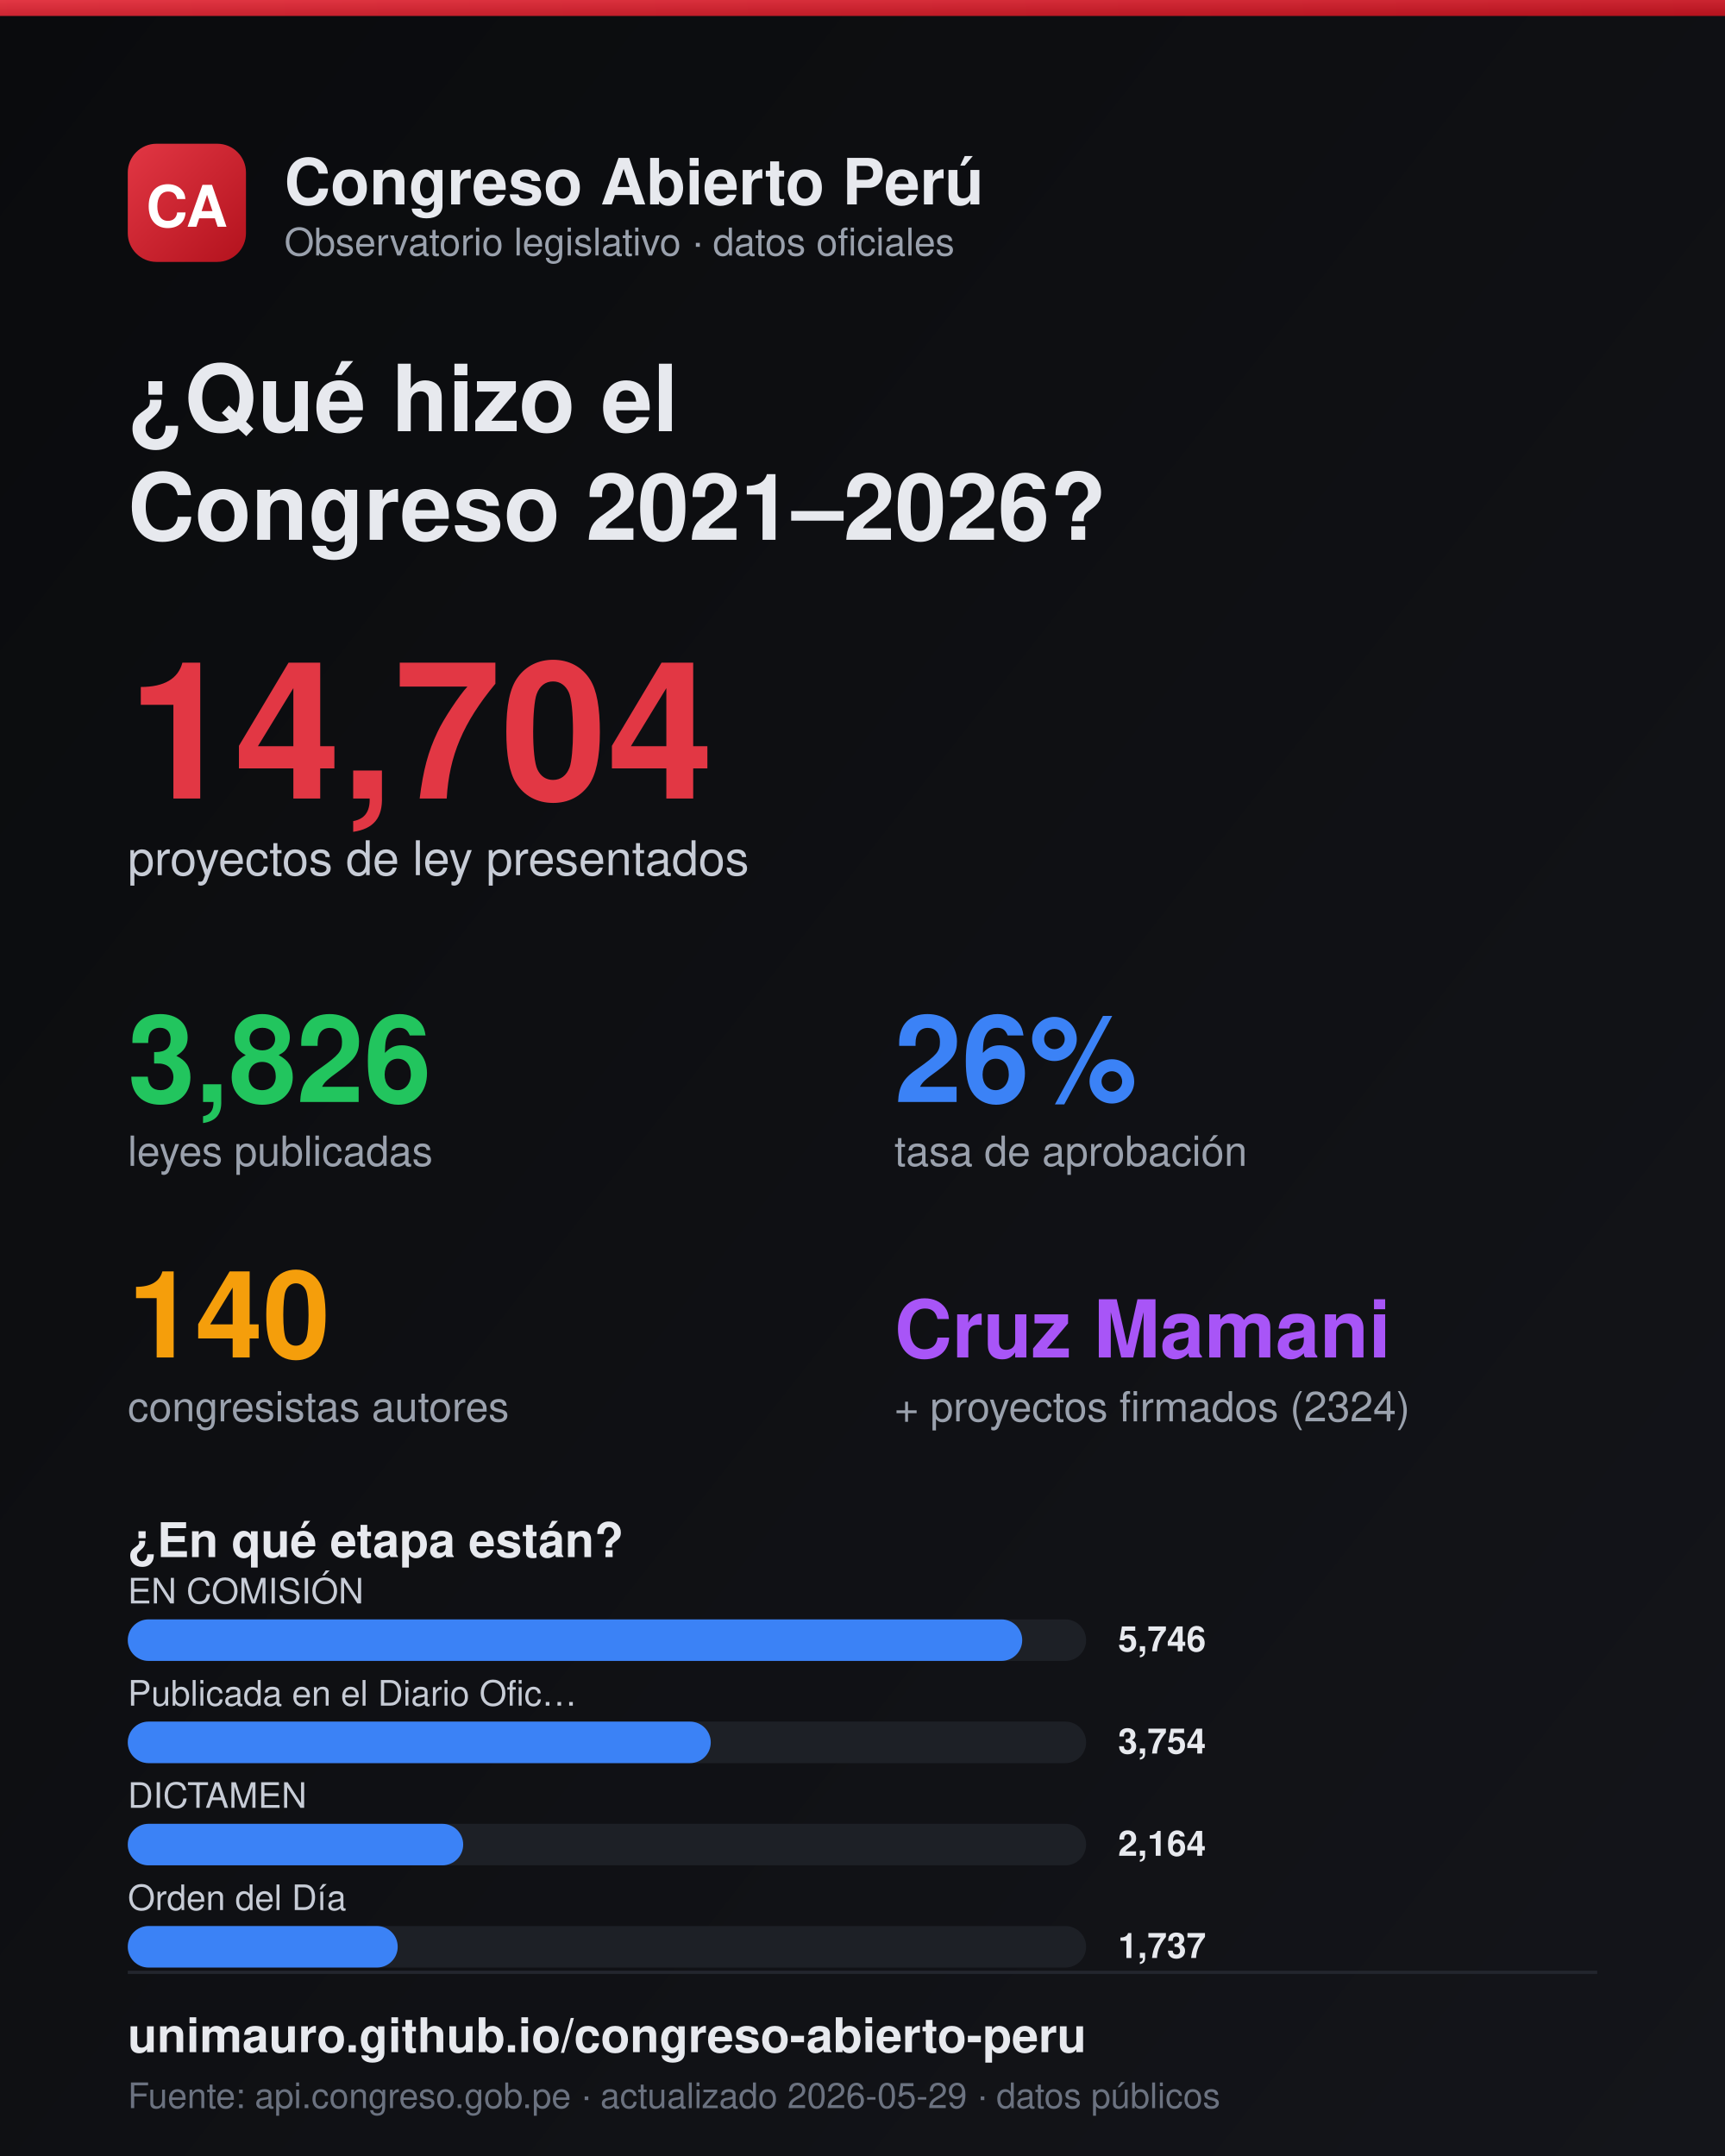
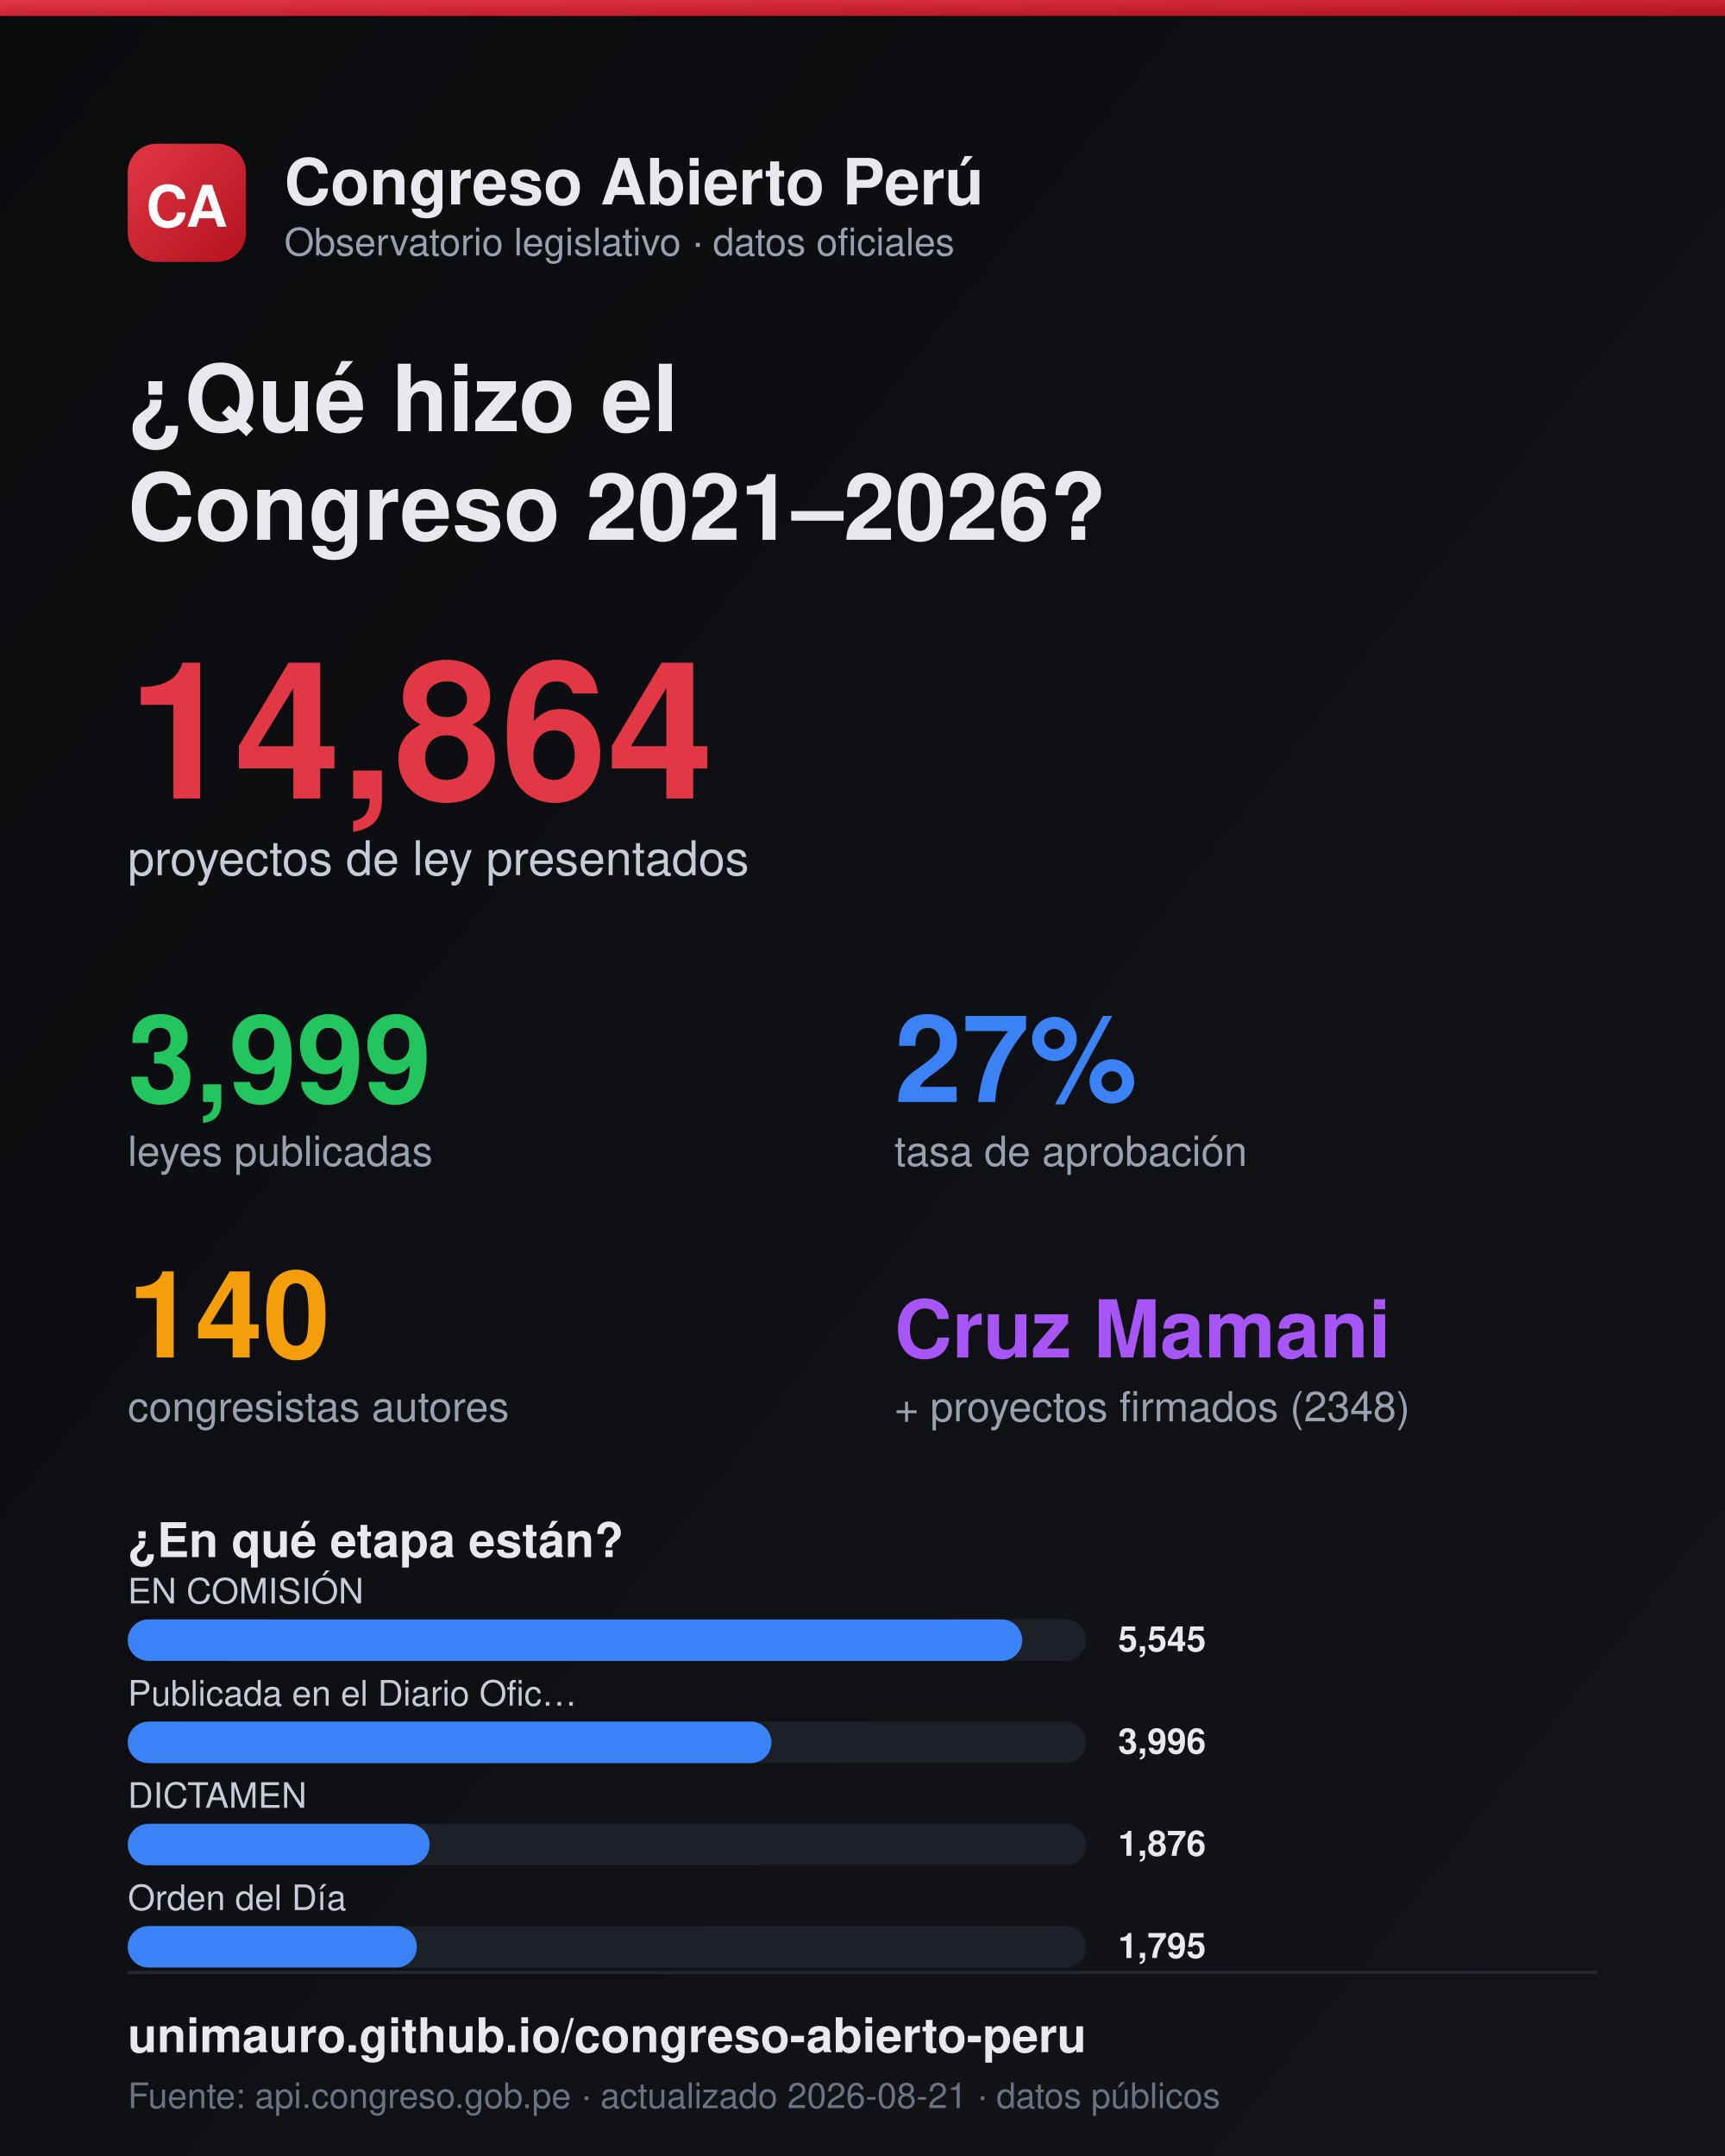
<svg xmlns="http://www.w3.org/2000/svg" width="1080" height="1350" viewBox="0 0 1080 1350">
  <defs>
    <linearGradient id="bg" x1="0" y1="0" x2="1" y2="1">
      <stop offset="0" stop-color="#0a0b0d" />
      <stop offset="1" stop-color="#14151a" />
    </linearGradient>
    <linearGradient id="logo" x1="0" y1="0" x2="1" y2="1">
      <stop offset="0" stop-color="#e23744" />
      <stop offset="1" stop-color="#b3121d" />
    </linearGradient>
  </defs>
  <rect width="1080" height="1350" fill="url(#bg)" />
  <rect x="0" y="0" width="1080" height="10" fill="url(#logo)" />
  <rect x="80" y="90" width="74" height="74" rx="18" fill="url(#logo)" />
  <text x="117" y="142" fill="#fff" font-size="36" font-weight="800" font-family="Helvetica,Arial" text-anchor="middle">CA</text>
  <text x="178" y="128" fill="#e7e9ee" font-size="40" font-weight="800" font-family="Helvetica,Arial">Congreso Abierto Perú</text>
  <text x="178" y="160" fill="#9aa1ad" font-size="24" font-family="Helvetica,Arial">Observatorio legislativo · datos oficiales</text>
  <text x="80" y="270" fill="#e7e9ee" font-size="58" font-weight="800" font-family="Helvetica,Arial">¿Qué hizo el</text>
  <text x="80" y="338" fill="#e7e9ee" font-size="58" font-weight="800" font-family="Helvetica,Arial">Congreso 2021–2026?</text>
-   <text x="80" y="500" fill="#e23744" font-size="120" font-weight="800" font-family="Helvetica,Arial">14,704</text>
+   <text x="80" y="500" fill="#e23744" font-size="120" font-weight="800" font-family="Helvetica,Arial">14,864</text>
  <text x="80" y="548" fill="#c7ccd6" font-size="30" font-family="Helvetica,Arial">proyectos de ley presentados</text>
-   <text x="80" y="690" fill="#22c55e" font-size="76" font-weight="800" font-family="Helvetica,Arial">3,826</text>
+   <text x="80" y="690" fill="#22c55e" font-size="76" font-weight="800" font-family="Helvetica,Arial">3,999</text>
  <text x="80" y="730" fill="#9aa1ad" font-size="26" font-family="Helvetica,Arial">leyes publicadas</text>
-   <text x="560" y="690" fill="#3b82f6" font-size="76" font-weight="800" font-family="Helvetica,Arial">26%</text>
+   <text x="560" y="690" fill="#3b82f6" font-size="76" font-weight="800" font-family="Helvetica,Arial">27%</text>
  <text x="560" y="730" fill="#9aa1ad" font-size="26" font-family="Helvetica,Arial">tasa de aprobación</text>
  <text x="80" y="850" fill="#f59e0b" font-size="76" font-weight="800" font-family="Helvetica,Arial">140</text>
  <text x="80" y="890" fill="#9aa1ad" font-size="26" font-family="Helvetica,Arial">congresistas autores</text>
  <text x="560" y="850" fill="#a855f7" font-size="50" font-weight="800" font-family="Helvetica,Arial">Cruz Mamani</text>
-   <text x="560" y="890" fill="#9aa1ad" font-size="26" font-family="Helvetica,Arial">+ proyectos firmados (2324)</text>
+   <text x="560" y="890" fill="#9aa1ad" font-size="26" font-family="Helvetica,Arial">+ proyectos firmados (2348)</text>
  <text x="80" y="975" fill="#e7e9ee" font-size="30" font-weight="700" font-family="Helvetica,Arial">¿En qué etapa están?</text>
  <text x="80" y="1004" fill="#c7ccd6" font-size="22" font-family="Helvetica,Arial">EN COMISIÓN</text>
  <rect x="80" y="1014" width="600" height="26" rx="13" fill="#1d2026" />
  <rect x="80" y="1014" width="560" height="26" rx="13" fill="#3b82f6" />
-   <text x="700" y="1034" fill="#e7e9ee" font-size="22" font-weight="700" font-family="Helvetica,Arial">5,746</text>
+   <text x="700" y="1034" fill="#e7e9ee" font-size="22" font-weight="700" font-family="Helvetica,Arial">5,545</text>
  <text x="80" y="1068" fill="#c7ccd6" font-size="22" font-family="Helvetica,Arial">Publicada en el Diario Ofic…</text>
  <rect x="80" y="1078" width="600" height="26" rx="13" fill="#1d2026" />
-   <rect x="80" y="1078" width="365" height="26" rx="13" fill="#3b82f6" />
-   <text x="700" y="1098" fill="#e7e9ee" font-size="22" font-weight="700" font-family="Helvetica,Arial">3,754</text>
+   <rect x="80" y="1078" width="403" height="26" rx="13" fill="#3b82f6" />
+   <text x="700" y="1098" fill="#e7e9ee" font-size="22" font-weight="700" font-family="Helvetica,Arial">3,996</text>
  <text x="80" y="1132" fill="#c7ccd6" font-size="22" font-family="Helvetica,Arial">DICTAMEN</text>
  <rect x="80" y="1142" width="600" height="26" rx="13" fill="#1d2026" />
-   <rect x="80" y="1142" width="210" height="26" rx="13" fill="#3b82f6" />
-   <text x="700" y="1162" fill="#e7e9ee" font-size="22" font-weight="700" font-family="Helvetica,Arial">2,164</text>
+   <rect x="80" y="1142" width="189" height="26" rx="13" fill="#3b82f6" />
+   <text x="700" y="1162" fill="#e7e9ee" font-size="22" font-weight="700" font-family="Helvetica,Arial">1,876</text>
  <text x="80" y="1196" fill="#c7ccd6" font-size="22" font-family="Helvetica,Arial">Orden del Día</text>
  <rect x="80" y="1206" width="600" height="26" rx="13" fill="#1d2026" />
-   <rect x="80" y="1206" width="169" height="26" rx="13" fill="#3b82f6" />
-   <text x="700" y="1226" fill="#e7e9ee" font-size="22" font-weight="700" font-family="Helvetica,Arial">1,737</text>
+   <rect x="80" y="1206" width="181" height="26" rx="13" fill="#3b82f6" />
+   <text x="700" y="1226" fill="#e7e9ee" font-size="22" font-weight="700" font-family="Helvetica,Arial">1,795</text>
  <line x1="80" y1="1235" x2="1000" y2="1235" stroke="#23262e" stroke-width="2" />
  <text x="80" y="1285" fill="#e7e9ee" font-size="30" font-weight="700" font-family="Helvetica,Arial">unimauro.github.io/congreso-abierto-peru</text>
-   <text x="80" y="1320" fill="#6b7280" font-size="22" font-family="Helvetica,Arial">Fuente: api.congreso.gob.pe · actualizado 2026-05-29 · datos públicos</text>
+   <text x="80" y="1320" fill="#6b7280" font-size="22" font-family="Helvetica,Arial">Fuente: api.congreso.gob.pe · actualizado 2026-08-21 · datos públicos</text>
</svg>
